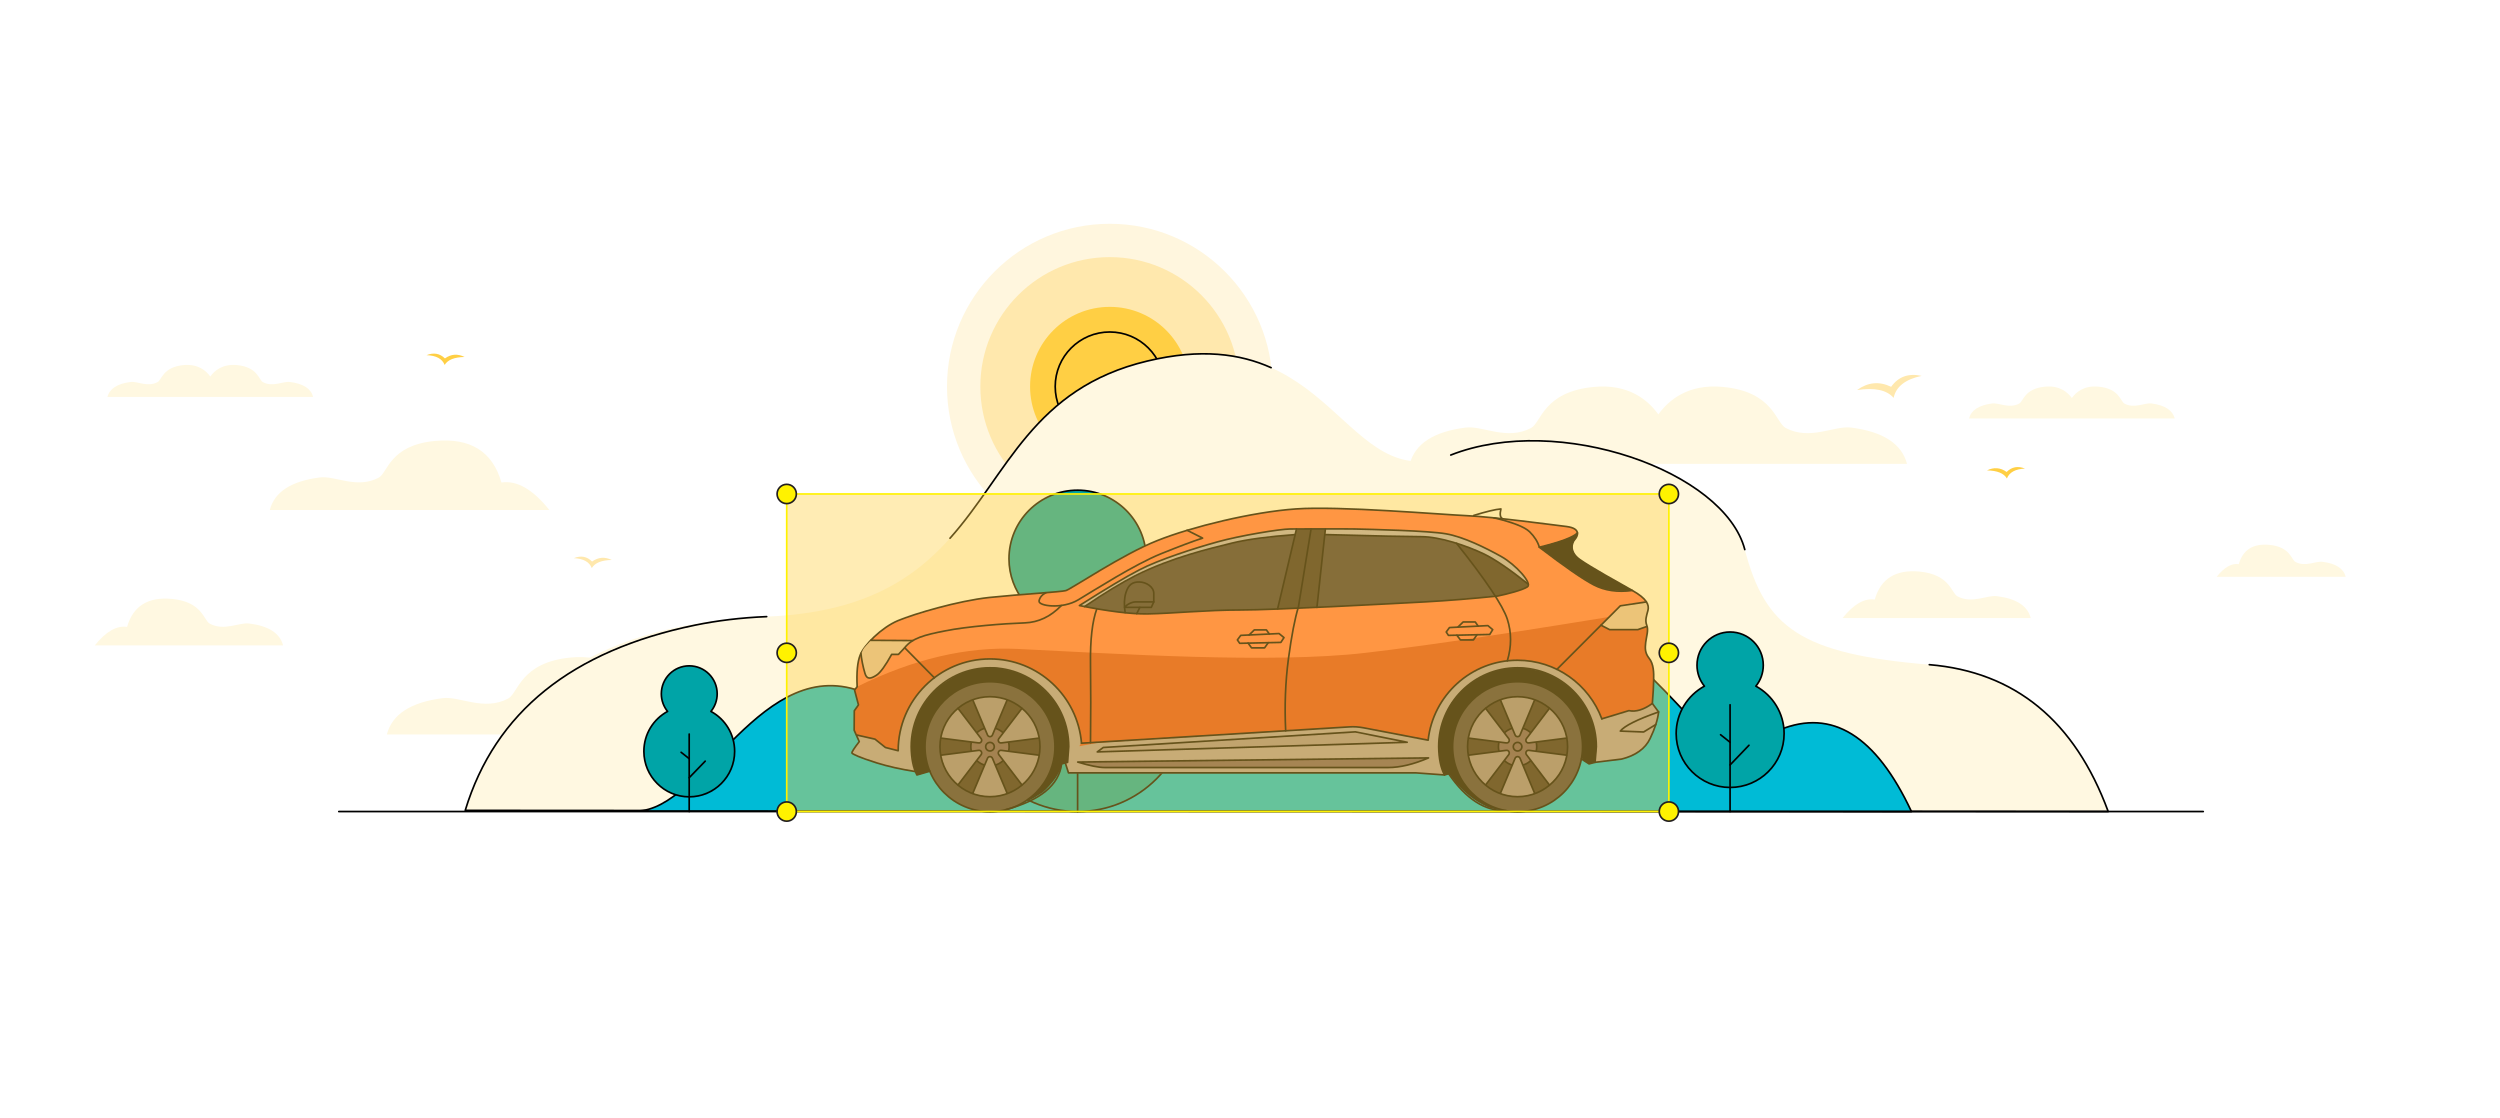
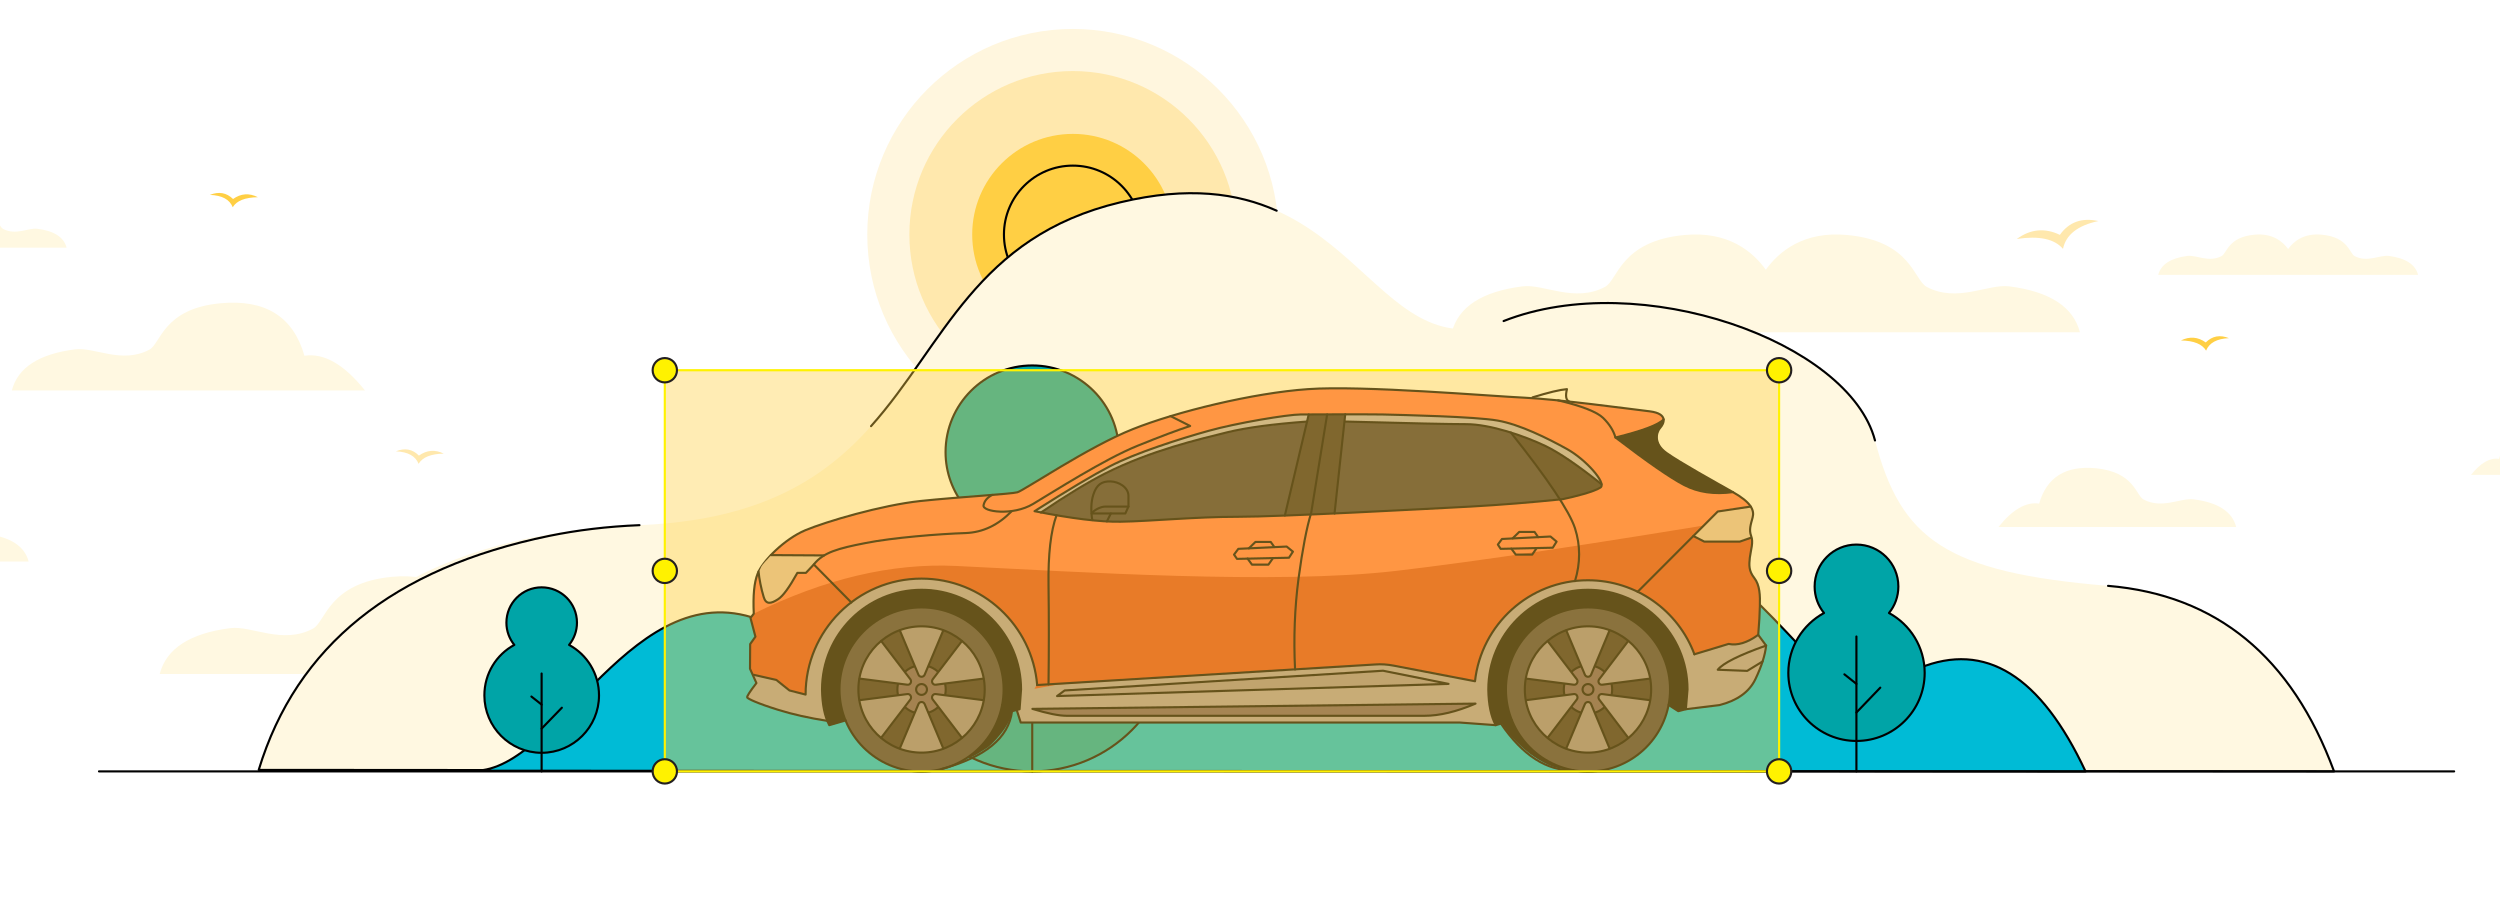
- <svg xmlns="http://www.w3.org/2000/svg" version="1.2" viewBox="0 0 1920 550" width="1230" height="550">
+ <svg xmlns="http://www.w3.org/2000/svg" version="1.2" viewBox="200 0 1520 550" height="400">
  <style>
		.s0 { fill: #fff6de } 
		.s1 { fill: #ffe8ad } 
		.s2 { fill: #ffcf44 } 
		.s3 { fill: none;stroke: #000000;stroke-linecap: round;stroke-linejoin: round;stroke-width: 1.3 } 
		.s4 { fill: #fff8e1 } 
		.s5 { fill: #00bbd6 } 
		.s6 { fill: #00a4a7 } 
		.s7 { fill: #d84315 } 
		.s8 { fill: #ff7043 } 
		.s9 { fill: #362d32 } 
		.s10 { fill: #b2a8ac } 
		.s11 { fill: #2c211f } 
		.s12 { fill: #000000 } 
		.s13 { fill: #e0bd9b } 
		.s14 { fill: #a39497 } 
		.s15 { fill: #3c3438 } 
		.s16 { fill: #674f58 } 
		.s17 { fill: #654c55 } 
		.s18 { fill: #8d7e83 } 
		.s19 { fill: #98878b } 
		.s20 { fill: #6b545d } 
		.s21 { opacity: .4;fill: #ffcf44 ;
			
			animation: bounding 3s linear infinite;
		} 
		.s22 { fill: none;stroke: #fff200;stroke-linecap: round;stroke-linejoin: round;stroke-width: 1.3;
		animation: bounding 3s linear infinite; } 
		.s23 { fill: #fff200 } 
		.s24 { fill: none;stroke: #231f20;stroke-width: 1.3 } 
		#front-wheel,#back-wheel{
			transform-box:fill-box;
			transform-origin:center;
			animation: wheel 2s linear infinite;
		}
		#car{animation: car 1s linear infinite;}
		#ball-1{animation: ball-1 3s linear infinite;}
		#ball-2{animation: ball-2 3s linear infinite;}
		#ball-3{animation: ball-3 3s linear infinite;}
		#ball-4{animation: ball-4 3s linear infinite;}
		#ball-5{animation: ball-5 3s linear infinite;}
		#ball-6{animation: ball-6 3s linear infinite;}
		@keyframes wheel{
			from{
				transform: rotate(0deg);
			}
			to{
				transform: rotate(-360deg)
			}
		}
		@keyframes bounding{
			0%{
				d:path('m604.2 225.1h677.5v243.9h-677.5z')
			}
			50%{
				d:path('m657.2 235.1h617.5v235.9h-620.5z');
			}
			100%{
				d:path('m657.2 235.1h617.5v235.9h-620.5z');
			}
		}
		@keyframes ball-1{0%{transform: translate(0px,0px);}50%{transform: translate(54px,11px);}100%{transform: translate(54px,11px);}}
		@keyframes ball-2{0%{transform: translate(0px,0px);}50%{transform: translate(-7px,10px);}100%{transform: translate(-7px,10px);}}
		@keyframes ball-3{0%{transform: translate(0px,0px);}50%{transform: translate(51px,11px);}100%{transform: translate(51px,11px);}}
		@keyframes ball-4{0%{transform: translate(0px,0px);}50%{transform: translate(-5px,10px);}100%{transform: translate(-5px,10px);}}
		@keyframes ball-5{0%{transform: translate(0px,0px);}50%{transform: translate(49px,0px);}100%{transform: translate(49px,0px);}}
		@keyframes ball-6{0%{transform: translate(0px,0px);}50%{transform: translate(-6px,0px);}100%{transform: translate(-6px,0px);}}
		@keyframes car{from{transform:rotatex(0deg);}to{transform:rotatex(3deg)}}


.b2 {
  animation: bird1 10s linear infinite;
  animation-direction: normal;
}

.b1 {
  animation: bird1 10s linear infinite;
  animation-direction: alternate;
}

@keyframes bird1 {
  0% {
    transform: translate(30px, 30px);
  }
  25% {
    transform: translate(70px, 70px);
  }
  50% {
    transform: translate(70px, 80px);
  }
  75% {
    transform: translate(80px, 80px);
  }
  100% {
    transform: translate(30px, 30px);
  }
}
 .sun3{
  animation: sun1 3s linear infinite ;
  animation-delay: 2s;
}
.sun2{
  animation: sun2 3s linear infinite ;
  animation-delay: 3s;
}
.sun1{
  animation: sun3 3s linear infinite ;
  animation-delay: 6s;
} 
 .sun4{
  animation: sun4 3s ease infinite ;
} 
@keyframes sun1 {
  0%{
    opacity: 0;
  }
  50%{
    opacity: 1;
  }
  100%{
    opacity: 0;
  }
}
@keyframes sun2 {
  0%{
    opacity: 0;
  }
  50%{
    opacity: 1;
  }
  100%{
    opacity: 0;
  }
}
@keyframes sun3 {
  0%{
    opacity: 0;
  }
  50%{
    opacity: 1;
  }
  100%{
    opacity: 0;
  } 
} 
 @keyframes sun4 {
  0%{
    opacity: 0;
  }
  100%{
    opacity: 1;
  }
} 
.t1{
  transform-box: fill-box;
-   transform-origin: top;
-   animation: lefttree 3s linear infinite ;;
- }
- .t2{
-   transform-box: fill-box;
-   transform-origin: top;
-   animation: righttree 3s linear infinite ;;
- }
- 
+   transform-origin: bottom;
+   animation: tree 5s linear infinite ;;
+ }
 .c1{
  transform-box: fill-box;
  transform-origin: top;
-   animation: cloud 3s linear infinite ;;
+   animation: cloud 5s linear infinite ;;}
+ 
@keyframes cloud {
  0%{
    transform: translate3d(10rem,0px,0px);
    opacity: 0.5;
  } 
  5%{
    opacity: 1;
  }
  50%{
-     opacity: 1; */
+     opacity: 1; 
  }
  94%{
    opacity: 0.8;
  }
  95%{
    opacity: 0; 
-   }*
+   }
   100%{
    transform: translate3d(25rem,0px,0px);
-     opacity: 0;}}}
- @keyframes righttree {
-   0%{
-     transform: rotate(3deg);
+     opacity: 0;}
+ 	}
+ 	
+ @keyframes tree {
+   0%{
+     transform: rotate(6deg);
  }
  50%{
-     transform: rotate(-3deg);
+     transform: rotate(-6deg);
  }
  100%{
-     transform: rotate(3deg);
-   }
- }
- @keyframes lefttree {
-   0%{
-     transform: rotate(3deg);
-   }
-   50%{
-     transform: rotate(-3deg);
-   }
-   100%{
-     transform: rotate(3deg);
+     transform: rotate(6deg);
  }
}
	</style>
  <g id="Layer 1">
    <g id="&lt;Group&gt;">
      <g id="&lt;Group&gt;">
        <circle id="&lt;Path&gt;" class="s0 sun1" cx="852.3" cy="142.6" r="125" />
        <circle id="&lt;Path&gt;" class="s1 sun2" cx="852.3" cy="142.6" r="99.4" />
        <circle id="&lt;Path&gt;" class="s2 sun3" cx="852.3" cy="142.6" r="61.2" />
        <circle id="&lt;Path&gt;" class="s3 sun4" cx="852.3" cy="142.6" r="41.9" />
      </g>
      <path id="&lt;Path&gt;" class="s4 c1" d="m1464.6 202h-14.1c-12.8 0-72.8 0-128.4 0-42.6 0-82.7 0-96.9 0-55.6 0-115.7 0-128.4 0h-14.1q6-23.2 43-27.9c13-1.6 31.6 10.2 50.2 0.3 7.8-4.2 9.3-27.8 48.1-31.5 26.8-2.6 41.8 10.2 49.6 21.1 7.9-10.9 22.8-23.7 49.7-21.1 38.8 3.7 40.3 27.3 48.1 31.5 18.6 9.9 37.2-1.9 50.2-0.3q36.9 4.7 43 27.9z" />
-       <path id="&lt;Path&gt;" class="s4" d="m679 409.8h-14.1c-12.7 0-72.8 0-128.4 0-42.6 0-82.7 0-96.9 0-55.6 0-115.7 0-128.4 0h-14.1q6-23.2 43-27.9c13-1.6 31.6 10.2 50.2 0.3 7.8-4.2 9.3-27.8 48.1-31.5 26.8-2.6 41.8 10.2 49.6 21.1 7.9-10.9 22.9-23.7 49.7-21.1 38.8 3.7 40.3 27.3 48.1 31.5 18.6 9.9 37.2-1.9 50.2-0.3q36.9 4.7 43 27.9z" />
+       <path id="&lt;Path&gt;" class="s4 c1" d="m679 409.8h-14.1c-12.7 0-72.8 0-128.4 0-42.6 0-82.7 0-96.9 0-55.6 0-115.7 0-128.4 0h-14.1q6-23.2 43-27.9c13-1.6 31.6 10.2 50.2 0.3 7.8-4.2 9.3-27.8 48.1-31.5 26.8-2.6 41.8 10.2 49.6 21.1 7.9-10.9 22.9-23.7 49.7-21.1 38.8 3.7 40.3 27.3 48.1 31.5 18.6 9.9 37.2-1.9 50.2-0.3q36.9 4.7 43 27.9z" />
      <path id="&lt;Path&gt;" class="s4" d="m357.3 468.1q42.8-141.1 231.5-148.8c188.6-7.7 148.2-162 292.4-196.3 144.2-34.4 149.9 104.8 233 72.2 83-32.7 210.2 12.6 225.8 72.6 15.7 60 42.9 80.2 141.7 88.4q98.9 8.3 137.4 112.8z" />
      <path id="&lt;Path&gt;" class="s3" d="m729.6 259.1c44.4-49.7 63.7-115.2 151.6-136.1 41.3-9.9 71.3-5.5 95 5.1" />
      <path id="&lt;Path&gt;" class="s3" d="m1340 267.8c-15.6-60-142.8-105.3-225.8-72.6" />
      <path id="&lt;Path&gt;" class="s3" d="" />
      <path id="&lt;Path&gt;" class="s3" d="m1481.7 356.2q98.9 8.3 137.4 112.8l-1261.8-0.9q34.3-113 176.7-142.3c16.7-3.4 34.9-5.7 54.8-6.5" />
      <path id="&lt;Path&gt;" class="s5" d="m488.7 468.6c51.2 0 96.6-123.6 175.6-90.7 79 33 116.1 31.2 193.3-26 77.2-57.3 69.3-139 208.7-100.3 139.4 38.7 107.7 30.6 179.2 93.3 71.6 62.6 61.3 85.9 121.4 61.3q60.2-24.6 101.1 62.8z" />
      <path id="&lt;Path&gt;" class="s3" d="m488.7 468.6c51.2 0 96.6-123.6 175.6-90.7 79 33 116.1 31.2 193.3-26 77.2-57.3 69.3-139 208.7-100.3 139.4 38.7 107.7 30.6 179.2 93.3 71.6 62.6 61.3 85.9 121.4 61.3q60.2-24.6 101.1 62.8z" />
      <path id="&lt;Path&gt;" class="s3" d="m1692.1 469h-1431.9" />
      <path id="&lt;Path&gt;" class="s4 c1" d="m207.2 237.4q5.4-20.8 38.5-25c11.7-1.5 28.4 9.1 45.1 0.2 7-3.7 8.3-24.9 43.1-28.2q41-3.9 51.2 31.9 17.8-2.7 36.8 21.1c-29.5 0-181.9 0-202.1 0z" />
      <path id="&lt;Path&gt;" class="s4 c1" d="m1795.6 288.7c-9.3 0-79.6 0-93.2 0q8.8-11 17-9.7 4.7-16.6 23.6-14.8c16.1 1.6 16.7 11.4 19.9 13.1 7.7 4.1 15.4-0.8 20.8-0.1q15.3 1.9 17.8 11.5z" />
      <path id="&lt;Path&gt;" class="s4 c1" d="m1551.1 320.4c-13.6 0-116.2 0-136 0q12.8-16 24.7-14.2 6.9-24.1 34.5-21.5c23.4 2.3 24.3 16.5 29 19 11.3 6 22.5-1.1 30.4-0.1q22.3 2.8 25.9 16.8z" />
      <path id="&lt;Path&gt;" class="s4 c1" d="m208.9 341.4c-13.6 0-116.2 0-136.1 0q12.8-16 24.8-14.2 6.9-24.1 34.5-21.5c23.4 2.2 24.3 16.5 29 19 11.3 6 22.5-1.2 30.4-0.1q22.3 2.8 25.9 16.8z" />
      <path id="&lt;Path&gt;" class="s4 c1" d="m1670.2 167.1h-5.9c-5.2 0-30.1 0-53.1 0-17.6 0-34.2 0-40.1 0-23 0-47.8 0-53.1 0h-5.8q2.5-9.5 17.7-11.5c5.4-0.7 13.1 4.2 20.8 0.1 3.3-1.7 3.9-11.5 19.9-13 11.1-1.1 17.3 4.2 20.6 8.7 3.2-4.5 9.4-9.8 20.5-8.7 16.1 1.5 16.7 11.3 19.9 13 7.7 4.1 15.4-0.8 20.8-0.1q15.3 2 17.8 11.5z" />
      <path id="&lt;Path&gt;" class="s4 c1" d="m240.5 150.6h-5.8c-5.3 0-30.1 0-53.2 0-17.6 0-34.2 0-40.1 0-23 0-47.8 0-53.1 0h-5.8q2.5-9.6 17.8-11.5c5.3-0.7 13 4.2 20.7 0.1 3.3-1.7 3.9-11.5 20-13.1 11.1-1 17.3 4.3 20.5 8.8 3.2-4.5 9.4-9.8 20.5-8.8 16.1 1.6 16.7 11.4 19.9 13.1 7.7 4.1 15.4-0.8 20.8-0.1q15.3 1.9 17.8 11.5z" />
      <g id="&lt;Group&gt;">
-         <path id="&lt;Path&gt;" class="s6" d="m1370.2 409.1c0 22.9-18.6 41.4-41.5 41.4-22.8 0-41.4-18.5-41.4-41.4 0-15.7 8.8-29.4 21.7-36.4-3.6-4.4-5.7-10-5.7-16.1 0-14.1 11.4-25.5 25.4-25.5 14.1 0 25.5 11.4 25.5 25.5 0 6.1-2.1 11.7-5.7 16.1 12.9 7 21.7 20.7 21.7 36.4z" />
-         <path id="&lt;Path&gt;" class="s3" d="m1370.2 409.1c0 22.9-18.6 41.4-41.5 41.4-22.8 0-41.4-18.5-41.4-41.4 0-15.7 8.8-29.4 21.7-36.4-3.6-4.4-5.7-10-5.7-16.1 0-14.1 11.4-25.5 25.4-25.5 14.1 0 25.5 11.4 25.5 25.5 0 6.1-2.1 11.7-5.7 16.1 12.9 7 21.7 20.7 21.7 36.4z" />
+         <path id="&lt;Path&gt;" class="s6 t1" d="m1370.2 409.1c0 22.9-18.6 41.4-41.5 41.4-22.8 0-41.4-18.5-41.4-41.4 0-15.7 8.8-29.4 21.7-36.4-3.6-4.4-5.7-10-5.7-16.1 0-14.1 11.4-25.5 25.4-25.5 14.1 0 25.5 11.4 25.5 25.5 0 6.1-2.1 11.7-5.7 16.1 12.9 7 21.7 20.7 21.7 36.4z" />
+         <path id="&lt;Path&gt;" class="s3 t1" d="m1370.2 409.1c0 22.9-18.6 41.4-41.5 41.4-22.8 0-41.4-18.5-41.4-41.4 0-15.7 8.8-29.4 21.7-36.4-3.6-4.4-5.7-10-5.7-16.1 0-14.1 11.4-25.5 25.4-25.5 14.1 0 25.5 11.4 25.5 25.5 0 6.1-2.1 11.7-5.7 16.1 12.9 7 21.7 20.7 21.7 36.4z" />
        <path id="&lt;Path&gt;" class="s3" d="m1328.7 469v-82" />
        <path id="&lt;Path&gt;" class="s3" d="m1328.7 433.2l14.5-15.1" />
        <path id="&lt;Path&gt;" class="s3" d="m1328.7 415.8l-7.3-5.8" />
      </g>
      <g id="&lt;Group&gt;">
-         <path id="&lt;Path&gt;" class="s6" d="m564.2 422.8c0 19.2-15.6 34.9-34.9 34.9-19.2 0-34.8-15.7-34.8-34.9 0-13.3 7.3-24.8 18.2-30.7-3-3.7-4.8-8.4-4.8-13.5 0-11.9 9.6-21.5 21.4-21.5 11.9 0 21.5 9.6 21.5 21.5 0 5.1-1.8 9.8-4.8 13.5 10.9 5.9 18.2 17.4 18.2 30.7z" />
-         <path id="&lt;Path&gt;" class="s3" d="m564.2 422.8c0 19.2-15.6 34.9-34.9 34.9-19.2 0-34.8-15.7-34.8-34.9 0-13.3 7.3-24.8 18.2-30.7-3-3.7-4.8-8.4-4.8-13.5 0-11.9 9.6-21.5 21.4-21.5 11.9 0 21.5 9.6 21.5 21.5 0 5.1-1.8 9.8-4.8 13.5 10.9 5.9 18.2 17.4 18.2 30.7z" />
+         <path id="&lt;Path&gt;" class="s6 t1" d="m564.2 422.8c0 19.2-15.6 34.9-34.9 34.9-19.2 0-34.8-15.7-34.8-34.9 0-13.3 7.3-24.8 18.2-30.7-3-3.7-4.8-8.4-4.8-13.5 0-11.9 9.6-21.5 21.4-21.5 11.9 0 21.5 9.6 21.5 21.5 0 5.1-1.8 9.8-4.8 13.5 10.9 5.9 18.2 17.4 18.2 30.7z" />
+         <path id="&lt;Path&gt;" class="s3 t1" d="m564.2 422.8c0 19.2-15.6 34.9-34.9 34.9-19.2 0-34.8-15.7-34.8-34.9 0-13.3 7.3-24.8 18.2-30.7-3-3.7-4.8-8.4-4.8-13.5 0-11.9 9.6-21.5 21.4-21.5 11.9 0 21.5 9.6 21.5 21.5 0 5.1-1.8 9.8-4.8 13.5 10.9 5.9 18.2 17.4 18.2 30.7z" />
        <path id="&lt;Path&gt;" class="s3" d="m529.3 469v-59.5" />
        <path id="&lt;Path&gt;" class="s3" d="m529.3 443l12.3-12.7" />
        <path id="&lt;Path&gt;" class="s3" d="m529.3 428.4l-6.2-4.9" />
      </g>
      <g id="&lt;Group&gt;">
        <path id="&lt;Path&gt;" class="s6" d="m913.2 383.4c0 47.3-38.3 85.6-85.6 85.6-47.3 0-85.6-38.3-85.6-85.6 0-32.5 18.1-60.8 44.8-75.3-7.4-9-11.9-20.6-11.9-33.2 0-29.1 23.6-52.7 52.7-52.7 29.1 0 52.7 23.6 52.7 52.7 0 12.6-4.5 24.2-11.8 33.2 26.6 14.5 44.7 42.8 44.7 75.3z" />
        <path id="&lt;Path&gt;" class="s3" d="m913.2 383.4c0 47.3-38.3 85.6-85.6 85.6-47.3 0-85.6-38.3-85.6-85.6 0-32.5 18.1-60.8 44.8-75.3-7.4-9-11.9-20.6-11.9-33.2 0-29.1 23.6-52.7 52.7-52.7 29.1 0 52.7 23.6 52.7 52.7 0 12.6-4.5 24.2-11.8 33.2 26.6 14.5 44.7 42.8 44.7 75.3z" />
        <path id="&lt;Path&gt;" class="s3" d="m827.6 469v-85.6" />
        <path id="&lt;Path&gt;" class="s3" d="m827.6 433.2l30-31.2" />
        <path id="&lt;Path&gt;" class="s3" d="m827.6 397.2l-15.2-12" />
      </g>
      <g id="car">
        <path id="&lt;Path&gt;" class="s7" d="m703.1 438.3q-16.8-2.6-29.9-6.7c-13.2-4.1-18.3-6.7-18.9-7.5q-0.5-0.9 5.6-8.8l-3.9-8.7 0.1-15 3.2-4.5-3-11.4 2-2.6q-0.8-16.4 2.3-24.2c3-7.8 16.4-21.2 29-26.5 12.7-5.3 46.1-15.2 70.1-17.8 24-2.5 55-4.2 58.9-5.3 3.9-1.1 43.6-27.9 70.2-38.4 26.5-10.6 73.2-22 106.4-24.3 33.2-2.4 111.8 4.3 131.8 5.2 20 0.9 64.4 6.9 76.1 8.3 11.6 1.5 8.5 7.6 6.3 10-2.2 2.4-4.5 9.4 3.8 15.3 8.3 5.9 29.4 17.6 40.4 23.8 11 6.2 13.2 11 12 15.4-1.2 4.5-2.3 7.5-0.9 11.3 1.5 3.7-0.2 8.4-0.8 13.1-0.5 4.6-0.7 8.1 2.7 12.4 3.4 4.3 3.6 10.7 3.4 17.2q-0.1 6.6-1 17.4 3.2 4.4 3.8 5.2c0.6 0.8 1 1.5 0.7 3.1-0.3 1.5-2.7 10.3-3.7 12.8-1 2.6-5.8 11.8-9 14.3-3.2 2.5-9.9 5.4-12.3 6.3-2.4 0.8-7.2 1.5-8.7 1.7-1.5 0.1-91.2-15.8-106.7-12.9-15.4 2.9-118.8 6.9-181.8 6.7-62.9-0.1-171.7 3.8-191 7.6q-19.3 3.8-52.8 1.6z" />
        <path id="&lt;Path&gt;" class="s8" d="m1048.8 347.1c-72.8 8.5-192.4 0.6-267.5-3q-58.6-2.8-123 29-0.8-16.4 2.3-24.2c3-7.8 16.4-21.2 29-26.5 12.7-5.3 46.1-15.2 70.1-17.8 24-2.5 55-4.2 58.9-5.3 3.9-1.1 43.6-27.9 70.2-38.4 26.5-10.6 73.2-22 106.4-24.3 33.2-2.4 111.8 4.3 131.8 5.2 20 0.9 64.4 6.9 76.1 8.3 11.6 1.5 8.5 7.6 6.3 10-2.2 2.4-4.5 9.4 3.8 15.3 8.3 5.9 29.4 17.6 40.4 23.8 11 6.2 13.2 11 12 15.4q-144 24-216.8 32.5z" />
        <path id="&lt;Path&gt;" class="s9" d="m1122.8 268.5l15.6 20.8q8.6 12.5 9 12.9c0.4 0.3 0.2 1.5-1.5 1.5q-1.8-0.1-5.6 0.7l-41.1 3.3-40.1 2.1-38.2 1.8-32.2 1.6-28.4 0.9-25 0.4-13.4 0.4-21.9 1.5q-8.8 0.6-13.9 0.7c-5.1 0-16.4-0.6-18.2-0.5-1.9 0-18.9-2-21.6-2.5-2.8-0.5-11.1-2.1-11.8-2.2q-0.7-0.2-0.2-1.2 11.9-7.8 12.6-8.2 0.7-0.5 19.5-11.7l21.9-10.3 23-8.5 14.2-3.9q16.3-3.9 20.7-5.1 4.4-1.1 17.7-3.4 18.4-2.1 25.3-2.8 6.9-0.8 26.8-0.5l39.6 0.8 35.2 0.8 9 0.6q9.6 1.9 12.9 2.7c3.3 0.9 7.6 2.3 11.3 4.1z" />
        <path id="&lt;Path&gt;" class="s10" d="m984.2 257.2q-16.2 2.1-23.5 2.9-7.3 0.7-26.3 5.7l-27.4 7.8q-16.6 6-20.9 7.5-4.3 1.5-25.2 12.6l-10.2 6.7-9.5 6q-6.1 3.7-7.1 4.5c-1.1 0.8-2.7 0.5-3.5 0-0.9-0.5-0.2-0.7 1.3-1.7 1.5-0.9 8.5-5.2 10.4-6.4 1.9-1.3 7.7-5 9.4-6 1.7-1.1 8-4.8 9.4-5.9 1.3-1.1 7.6-4.7 9.5-5.6 1.9-1 8.6-4.2 10.7-5.3 2.1-1.1 9.4-3.3 12.2-4.5 2.9-1.3 8.4-3.3 11.7-4.5 3.3-1.1 8.2-2.6 12.1-3.7 4-1.1 8.2-2.8 11-3.6 2.7-0.8 8-2.2 11.5-3.2 3.4-1 8-2 10.4-2.4 2.4-0.4 8.1-1.4 10.1-1.8 2-0.4 9.3-1.6 11.2-1.9 2-0.2 8.4-1.2 10.8-1.6 2.3-0.3 10.1-1.2 12.2-0.9 2.1 0.3 0.9 1.5 0.6 3-0.4 1.4-0.6 1-2 1.5z" />
        <path id="&lt;Path&gt;" class="s10" d="m1173.1 292.5c0.5 1-0.2 1.3-1.3 0.2-1.1-1-6.7-4.8-8.4-6-1.6-1.2-14.4-9.9-15.9-11-1.4-1.1-13.8-7.3-14.7-7.8-0.9-0.5-7.2-2.8-12-4.3-4.9-1.4-17-4.3-21.3-5.1q-4.3-0.8-17.7-0.8l-19.6-0.3-20-0.5-17-0.3q-5.2-0.1-6.2-0.3c-1.1-0.2-1.5-1.6-1.1-3.1 0.5-1.4 1.3-1.1 3.5-1.2 2.2-0.1 8 0.2 10.9 0.2 2.9 0 15.3-0.2 17.4-0.2 2.1 0 14.9 0.5 17.1 0.5 2.3 0 14.9 0.6 17.4 0.9 2.4 0.2 11.4 0.7 13.6 0.9 2.2 0.3 9.8 0.8 11.8 1.1 2 0.4 4.6 1.1 7.9 2 3.3 0.8 10.7 3.4 14.3 5.2 3.5 1.8 13.4 6.2 14.7 6.9 1.4 0.8 4.4 2.5 6.5 3.7 2 1.1 6.7 4.5 8.4 5.7 1.7 1.1 5.2 4.5 6.3 5.7 1 1.3 3.1 3.8 4.3 5.6q0.6 1.2 1.1 2.3z" />
        <path id="&lt;Path&gt;" class="s11" d="m982.1 313.4q-0.5 0-0.7-0.9 13.8-58.1 13.9-59.3c0.2-1.2 2-1.1 2-1.1q0 0 6-0.2 12.6 0 13.5 0c0.9 0 1.1 0.9 1.1 0.9q0 0.1-1.4 11.9l-4.6 42.2q-0.2 3.1-0.3 4c0 0.9-0.9 1.5-1.1 1.5q-0.1 0-1.9-0.1-25.9 1.2-26.5 1.1z" />
        <path id="&lt;Path&gt;" class="s11" d="m1172.9 293.8c1.1 1.2 0.5 2.3-0.2 2.9-0.8 0.5-0.8 0.4-6.5 2.6-5.8 2.3-15 3.9-15.2 4-0.3 0-2.9 0.4-3 0.4 0 0-0.6-1.6-1.4-2.5q-0.8-0.8-10.5-15.1l-8.3-11.2q-7.8-10.2-8.2-10.6-0.3-0.5 1.7-0.6 8.2 3.1 10.3 3.9c2.1 0.9 7.3 3.2 10.1 4.7 2.9 1.4 8.5 5 12.9 7.9q4.3 2.9 13.6 9.9 3.7 2.5 4.7 3.7z" />
        <path id="&lt;Path&gt;" class="s12" d="m1248.3 299.6c-5.6 0.1-12-0.5-15.8-1.6-3.7-1-7.3-1.9-9.6-3.7q-2.3-1.7-8.8-5.4l-16.4-11.4-13.5-10-1.3-1 0.6-0.8q7.8-2.4 11.8-3.5c4-1.1 10.3-3.5 12.1-4.4 1.8-0.9 2.3-1.2 2.9-1.6 0.6-0.4 1.2-0.7 1.1 0.1-0.2 0.8-0.5 2.1-1.2 3-0.6 0.9-1.8 2.1-2.2 4.2-0.4 2.2-0.6 3-0.1 4.5 0.5 1.6 1.2 3.1 2.1 4.3 1 1.3 4.9 4.5 7 5.6 2 1.2 8 5 9.9 6.1 1.8 1.1 9.5 5.3 11.1 6.4 1.7 1.1 9.6 4.9 11.8 6.4 2.3 1.5 3 2.6 2 2.7z" />
        <path id="&lt;Path&gt;" class="s13" d="m1259 328.9c-1.3 0.4-1.5 0.3-2.9 0.4-1.3 0.1-17.1 0-18.3 0-1.2 0-1.7 0-2.2-0.2-0.5-0.2-3.9-2.1-5.1-2.7-1.1-0.6-0.2-1.3 0.7-2.4 0.8-1.2 11.1-10.4 12.1-11.6 1-1.2 1.6-1.6 3.2-2 1.6-0.4 14.9-2.3 16.3-2.4 1.3-0.2 2.4 1 2.8 2.4 0.4 1.5 0.3 2.5 0.2 3.6-0.2 1.1-1.2 4.5-1.5 6.6-0.2 2.2 0.2 4.5 0.3 5.5 0.2 1-0.4 1.1-1.8 1.6q-2.6 0.8-3.8 1.2z" />
        <path id="&lt;Path&gt;" class="s12" d="m791.7 459.8c-1.7 0.8-3.7 1.6-3.4 1 0.3-0.6 2.4-1.9 4.7-4 2.3-2.1 7.4-7.9 10.3-12.3 2.9-4.4 5.4-12.4 5.8-14.2q0.5-1.8 1.1-1.2 1.9 1.2 2.7 1.8c0.9 0.5 2.4 1.5 2.4 2.7 0 1.3-2.1 6-4.5 9.5-2.3 3.4-7.1 8.9-10.2 11.3q-7.1 4.6-8.9 5.4z" />
        <path id="&lt;Path&gt;" class="s14" d="m1273.2 391.7c0.9 1.2 0.3 3 0 4.1-0.2 1.2-1.1 5.9-2.8 9.9-1.8 4-4.9 10.2-6.5 12.2-1.5 2-8.7 7.3-14.3 9.4-5.5 2.1-15.9 2.6-19.2 3.3-3.4 0.7-9-0.4-9.8-0.5q-0.8-0.1-13.1-3.3l-96.5 12.9-3.4 1.2-20.6-1.6h-41.7-98l-58.9 0.3-55.8-0.3q-10.5 0.4-11.3 0.2-0.7-0.2-1.4-2.3-2.1-7.1-2.6-8.2c-0.4-1-9.5-4.8-11.3-4.5q-1.7 0.4-85.6 11.7-13.9 4.3-15 4.4c-1.1 0-1.6-1.1-1.9-1.8-0.4-0.6-6.2-1.4-8.8-2-2.6-0.6-17-3.9-18.9-4.4-1.9-0.5-10.8-3.5-12.6-4.1-1.8-0.7-7.9-3.3-8.6-3.7-0.6-0.4-0.1-0.6 0.3-1.8 0.4-1.3 3.1-5 3.8-6 0.8-1 0.7-0.9 0.8-2 0.1-1.1-0.5-2.3-1.2-3.3-0.6-1-0.2-1.1 0.4-1.1 0.6-0.1 1.5 0.6 4.5 1.4 3 0.8 7.8 1.2 8.4 1.6 0.6 0.3 6 4.5 7.6 5.8 1.5 1.2 1.6 0.7 3 1 1.3 0.3 3.1 0.8 5.2 1.5 2.2 0.8 2.4 0.6 2.3-0.6-0.1-1.3 0.1-3.6 0.6-6.8 0.5-3.2 1-7.6 1.6-10.1 0.7-2.4 4.2-11.1 5.2-13.1 0.9-1.9 4.4-7.7 6.2-9.9 1.7-2.2 5.8-7 7.9-9.4 2.1-2.5 8.6-7.2 10.3-8.3 1.6-1.1 8-4.2 10.2-5.6 2.1-1.4 9.6-3.5 11-3.8 1.3-0.4 8-1.6 10.2-2 2.2-0.4 7.4-0.3 10.9-0.2 3.4 0.1 9.7 0.9 11 1.3 1.2 0.4 6.7 1.9 9.9 3 3.2 1.1 10.5 4.7 11.7 5.6 1.3 0.9 4.9 2.9 7.7 5.3 2.9 2.5 9.3 8.3 11 10.8 1.7 2.6 6.6 9.4 7.8 11.9 1.1 2.6 3.5 7.9 4.5 11 1.1 3.1 2.5 10 2.9 12.9q0.4 2.9-1.4 5.1l14.3-2.6q61.1-4 61.2-4 0.1 0 58.3-3.5l37.5-2.5 21.7-1.1q14.3-1.1 15.5-1.2c1.2 0 6.1 0.2 7.8 0.4q1.7 0.2 29.2 5.6 19.4 3.9 20.8 4c1.5 0.2 1.6 0.2 1.7-0.7 0.1-0.9 0.2-3 0.6-5.1 0.4-2 1.6-6.9 4.4-13.3 2.7-6.4 6.6-11.7 9.5-15.6 2.8-4 7.7-9.1 12.9-12.8 5.3-3.8 10.2-6.7 16-8.9 5.8-2.1 14.5-4.3 19.6-4.7 5.2-0.4 15.5 0.4 22.6 2.1 7.1 1.8 14.7 5.6 19.2 8.2 4.4 2.5 9.3 7.2 12.2 9.6 2.9 2.3 8.3 9.3 9.7 11.5 1.4 2.2 5.3 10.4 5.6 11.2 0.4 0.8 1.1 2.3 1.4 2.3q0.3-0.1 0.7-0.3l2.8-0.7q14.5-4.7 15.5-4.9c1-0.2 3.8 0.2 5 0 1.2-0.2 7.6-1.8 9.2-2.7q1.6-0.8 5.2-3.1l2.1 3.1q1.3 1.4 2.1 2.6z" />
        <path id="&lt;Path&gt;" class="s12" d="m1114.7 432c0.5-1.7 6.7 0.6 11.6 7.5 5 6.9 7 12 11.2 15 4.2 3 19.4 13.2 18.7 13.4-0.8 0.2-8.8-0.1-14.2-2.6-5.4-2.5-8.9-4.9-12.3-7.4-3.4-2.5-10.7-9.6-11.7-11.1-1-1.6-3.9-4.8-4.4-5.9-0.5-1.1-0.3-0.8 0.3-2.3q0.3-4.9 0.8-6.6z" />
        <path id="&lt;Path&gt;" class="s12" d="m807.2 427.5c-0.9-0.7-0.8 4.2-1.9 0.3-1.1-4-2.3-19.1-7.8-30.3-5.4-11.2-17.4-17.1-28.2-22.3-10.8-5.3-26.6 2.5-39.4 11.9-12.8 9.4-8.4 16.8-11.2 28.7q-2.8 11.9-3.2 21.6l-3.5 1.4q-5.5 1.8-6.8 2.1c-1.2 0.3-1.3-0.6-2.3-2.9-1-2.4-2-8-2.4-10.7-0.5-2.6-1.2-11-0.3-15.1 0.8-4.1 2.4-11.3 2.9-12.9 0.5-1.6 1.4-4.3 3.2-7.6 1.9-3.3 6.5-10.1 7.6-11.5 1.1-1.3 3.7-3.9 6.2-6.3 2.5-2.4 13.2-8.9 14.7-9.7 1.6-0.7 4.3-1.8 7.2-2.8 2.9-1 5.8-1.5 8.4-2 2.6-0.5 10.6-1.4 13.3-1.2 2.8 0.2 15.6 3.4 16.7 3.8 1 0.4 6.3 2.6 8.3 3.7 2.1 1 5.6 3 9.2 6 3.7 3 9.6 9.6 12.5 13.2 2.9 3.7 6.5 12.7 7.6 15.7 1 3 2.8 12.5 2.8 14.3 0.1 1.8-0.7 13.9-0.8 15.2-0.1 1.4-1.8 1.5-3.7 2-1.9 0.5-2.5-0.7-3.7-1.4q-4.5-2.5-5.4-3.2z" />
        <path id="&lt;Path&gt;" class="s12" d="m1118.8 437.3q0 0.6-0.5 1.2-7.6 2-8.1 2.1c-0.6 0.1-1.1-0.1-1.1-0.3 0-0.1-0.7-1.6-1.9-4.9-1.1-3.3-1.8-9.3-2.3-13.1-0.6-3.8 0.3-11.7 1.1-14.8 0.8-3.1 2.6-9.2 3.2-10.9 0.7-1.8 4.9-10.5 5.9-11.6 1-1.1 3.9-4.1 5.7-6.8 1.8-2.6 7.5-6.9 8.4-7.6 0.9-0.7 4.9-3.3 6.8-4.3 1.8-1.1 6.7-3.3 8.4-4 1.8-0.6 10-3.1 12.1-3 2.1 0 7.9-0.9 11.7-0.9 3.8 0 10.9 2.1 17 3.5 6 1.4 17.7 9.3 21.8 13.2 4.1 3.9 9.2 10.5 11.7 15.3 2.6 4.8 5.1 12.5 5.8 15.4 0.7 2.9 1.8 13.2 1.8 13.4q0 0.2-1.2 11.5l-0.9 0.7-4 0.9q-3.7-2.2-4.4-2.8-0.7-0.7-0.9-1.7-96.1 8.9-96.1 9.5z" />
        <g id="back-wheel">
          <circle id="&lt;Path&gt;" class="s15" cx="1165.5" cy="419.2" r="49.9" />
          <circle id="&lt;Path&gt;" class="s11" cx="1165.5" cy="419.2" r="38.4" />
          <circle id="&lt;Path&gt;" class="s16" cx="1165.5" cy="419.2" r="14.7" />
          <circle id="&lt;Path&gt;" class="s3" cx="1165.5" cy="419.2" r="14.7" />
          <circle id="&lt;Path&gt;" class="s17" cx="1165.5" cy="419.2" r="3.3" />
          <circle id="&lt;Path&gt;" class="s3" cx="1165.5" cy="419.2" r="3.3" />
          <g id="&lt;Group&gt;">
            <path id="&lt;Path&gt;" class="s18" d="m1152.3 455l11.3-26.9c0.7-1.7 3.1-1.7 3.8 0l11.2 26.9q-7.8 2.9-13.1 2.6c-5.4-0.4-7.9-1.1-9.9-1.5q-1.9-0.4-3.3-1.1z" />
            <path id="&lt;Path&gt;" class="s3" d="m1152.3 455l11.3-26.9c0.7-1.7 3.1-1.7 3.8 0l11.2 26.9" />
          </g>
          <g id="&lt;Group&gt;">
            <path id="&lt;Path&gt;" class="s18" d="m1189.9 448.5l-17.6-23.2c-1.1-1.5 0.1-3.6 1.9-3.3l28.9 3.7q-1.4 8.2-4.4 12.7c-3 4.4-4.9 6.3-6.2 7.7q-1.2 1.5-2.6 2.4z" />
            <path id="&lt;Path&gt;" class="s3" d="m1189.9 448.5l-17.6-23.2c-1.1-1.5 0.1-3.6 1.9-3.3l28.9 3.7" />
          </g>
          <g id="&lt;Group&gt;">
            <path id="&lt;Path&gt;" class="s18" d="m1203.1 412.6l-28.9 3.7c-1.8 0.3-3-1.8-1.9-3.3l17.6-23.2q6.5 5.3 8.8 10.1c2.4 4.9 3 7.5 3.7 9.3q0.6 1.9 0.7 3.4z" />
            <path id="&lt;Path&gt;" class="s3" d="m1203.1 412.6l-28.9 3.7c-1.8 0.3-3-1.8-1.9-3.3l17.6-23.2" />
          </g>
          <g id="&lt;Group&gt;">
            <path id="&lt;Path&gt;" class="s18" d="m1178.6 383.3l-11.2 26.9c-0.7 1.7-3.1 1.7-3.8 0l-11.3-26.9q7.8-2.9 13.2-2.6c5.3 0.4 7.9 1.2 9.8 1.5q1.9 0.4 3.3 1.1z" />
            <path id="&lt;Path&gt;" class="s3" d="m1178.6 383.3l-11.2 26.9c-0.7 1.7-3.1 1.7-3.8 0l-11.3-26.9" />
          </g>
          <g id="&lt;Group&gt;">
            <path id="&lt;Path&gt;" class="s18" d="m1141 389.8l17.7 23.2c1.1 1.5-0.1 3.6-1.9 3.3l-28.9-3.7q1.3-8.2 4.3-12.7c3-4.4 4.9-6.3 6.2-7.7q1.3-1.5 2.6-2.4z" />
            <path id="&lt;Path&gt;" class="s3" d="m1141 389.8l17.7 23.2c1.1 1.5-0.1 3.6-1.9 3.3l-28.9-3.7" />
          </g>
          <g id="&lt;Group&gt;">
            <path id="&lt;Path&gt;" class="s18" d="m1127.9 425.7l28.9-3.7c1.8-0.3 3 1.8 1.9 3.3l-17.7 23.2q-6.4-5.3-8.8-10.1c-2.3-4.9-3-7.5-3.6-9.3q-0.7-1.9-0.7-3.4z" />
            <path id="&lt;Path&gt;" class="s3" d="m1127.9 425.7l28.9-3.7c1.8-0.3 3 1.8 1.9 3.3l-17.7 23.2" />
          </g>
          <circle id="&lt;Path&gt;" class="s3" cx="1165.5" cy="419.2" r="38.4" />
          <circle id="&lt;Path&gt;" class="s3" cx="1165.5" cy="419.2" r="49.9" />
        </g>
        <g id="front-wheel">
          <circle id="&lt;Path&gt;" class="s15" cx="760.3" cy="419.2" r="49.9" />
          <circle id="&lt;Path&gt;" class="s11" cx="760.3" cy="419.2" r="38.4" />
          <circle id="&lt;Path&gt;" class="s16" cx="760.3" cy="419.2" r="14.7" />
          <circle id="&lt;Path&gt;" class="s3" cx="760.3" cy="419.2" r="14.7" />
          <circle id="&lt;Path&gt;" class="s17" cx="760.3" cy="419.2" r="3.3" />
          <circle id="&lt;Path&gt;" class="s3" cx="760.3" cy="419.2" r="3.3" />
          <g id="&lt;Group&gt;">
            <path id="&lt;Path&gt;" class="s18" d="m747.1 455l11.3-26.9c0.7-1.7 3.1-1.7 3.8 0l11.3 26.9q-7.8 2.9-13.2 2.6c-5.4-0.4-7.9-1.1-9.8-1.5q-2-0.4-3.4-1.1z" />
            <path id="&lt;Path&gt;" class="s3" d="m747.1 455l11.3-26.9c0.7-1.7 3.1-1.7 3.8 0l11.3 26.9" />
          </g>
          <g id="&lt;Group&gt;">
            <path id="&lt;Path&gt;" class="s18" d="m784.8 448.5l-17.7-23.2c-1.1-1.5 0.1-3.6 1.9-3.3l28.9 3.7q-1.3 8.2-4.3 12.7c-3 4.4-5 6.3-6.2 7.7q-1.3 1.5-2.6 2.4z" />
            <path id="&lt;Path&gt;" class="s3" d="m784.8 448.5l-17.7-23.2c-1.1-1.5 0.1-3.6 1.9-3.3l28.9 3.7" />
          </g>
          <g id="&lt;Group&gt;">
            <path id="&lt;Path&gt;" class="s18" d="m797.9 412.6l-28.9 3.7c-1.8 0.3-3-1.8-1.9-3.3l17.7-23.2q6.4 5.3 8.8 10.1c2.3 4.9 3 7.5 3.6 9.3q0.7 1.9 0.7 3.4z" />
            <path id="&lt;Path&gt;" class="s3" d="m797.9 412.6l-28.9 3.7c-1.8 0.3-3-1.8-1.9-3.3l17.7-23.2" />
          </g>
          <g id="&lt;Group&gt;">
            <path id="&lt;Path&gt;" class="s18" d="m773.5 383.3l-11.3 26.9c-0.7 1.7-3.1 1.7-3.8 0l-11.3-26.9q7.8-2.9 13.2-2.6c5.4 0.4 7.9 1.2 9.8 1.5q2 0.4 3.4 1.1z" />
            <path id="&lt;Path&gt;" class="s3" d="m773.5 383.3l-11.3 26.9c-0.7 1.7-3.1 1.7-3.8 0l-11.3-26.9" />
          </g>
          <g id="&lt;Group&gt;">
            <path id="&lt;Path&gt;" class="s18" d="m735.8 389.8l17.7 23.2c1.1 1.5-0.1 3.6-1.9 3.3l-28.9-3.7q1.3-8.2 4.3-12.7c3-4.4 5-6.3 6.2-7.7q1.3-1.5 2.6-2.4z" />
            <path id="&lt;Path&gt;" class="s3" d="m735.8 389.8l17.7 23.2c1.1 1.5-0.1 3.6-1.9 3.3l-28.9-3.7" />
          </g>
          <g id="&lt;Group&gt;">
            <path id="&lt;Path&gt;" class="s18" d="m722.7 425.7l28.9-3.7c1.8-0.3 3 1.8 1.9 3.3l-17.7 23.2q-6.4-5.3-8.8-10.1c-2.3-4.9-3-7.5-3.6-9.3q-0.7-1.9-0.7-3.4z" />
            <path id="&lt;Path&gt;" class="s3" d="m722.7 425.7l28.9-3.7c1.8-0.3 3 1.8 1.9 3.3l-17.7 23.2" />
          </g>
          <circle id="&lt;Path&gt;" class="s3" cx="760.3" cy="419.2" r="38.4" />
          <circle id="&lt;Path&gt;" class="s3" cx="760.3" cy="419.2" r="49.9" />
        </g>
        <path id="&lt;Path&gt;" class="s3" d="m1119.3 438l-9.9 2.9q-4.3-8-4.5-21.7c0-33.5 27.1-60.6 60.5-60.6 33.5 0 60.6 27.1 60.6 60.6l-1 12-4.6 1.2-5.9-3.8" />
        <path id="&lt;Path&gt;" class="s3" d="m714.2 438l-10 2.9q-4.2-8-4.4-21.7c0-33.5 27.1-60.6 60.5-60.6 33.4 0 60.5 27.1 60.5 60.6l-0.9 12-4.6 1.2-6-3.8" />
        <path id="&lt;Path&gt;" class="s3" d="m658.3 410.3l13.7 3.1 8 6.4 9.8 2.5c0-38.9 31.6-70.5 70.5-70.5 37 0 67.3 28.5 70.3 64.7" />
        <path id="&lt;Path&gt;" class="s14" d="m1271.6 402.2l-9.3 5.7-17.9-0.7q4.8-6 29.4-14.7" />
        <path id="&lt;Path&gt;" class="s3" d="m1112.6 440q19.8 29 44 28.3" />
        <path id="&lt;Path&gt;" class="s3" d="m1230.2 397.8l20.8-6.3q8 1.7 18-5.5l4.8 6.5q-0.9 8.7-6.5 20.4-5.6 11.7-21.9 15.8l-20.4 2.5" />
        <path id="&lt;Path&gt;" class="s19" d="m842.7 423.2l4.6-3.4 193.6-12 39.8 8z" />
        <path id="&lt;Path&gt;" class="s3" d="m830.6 416.5l205.5-12.5c3.7-0.3 7.5 0 11.2 0.7l49.5 9.5c3.8-34.5 33.1-61.4 68.6-61.4 29.7 0 55 18.7 64.8 45" />
        <path id="&lt;Path&gt;" class="s3" d="m842.7 423.2l4.6-3.4 193.6-12 39.8 8z" />
        <path id="&lt;Path&gt;" class="s20" d="m1097.1 427.8q-17.3 7.4-31 7.4c-13.7 0-210.5 0-217.6 0q-7 0-20.8-4.2z" />
        <path id="&lt;Path&gt;" class="s3" d="m1097.1 427.8q-17.3 7.4-31 7.4c-13.7 0-210.5 0-217.6 0q-7 0-20.8-4.2z" />
        <path id="&lt;Path&gt;" class="s3" d="m1109.4 440.9l-21.9-1.6h-266.9l-2.3-7.2" />
        <path id="&lt;Path&gt;" class="s3" d="m1271.6 402.2l-9.3 5.7-17.9-0.7q4.8-6 29.4-14.7" />
        <path id="&lt;Path&gt;" class="s3" d="m815.3 432.4q-3 24.4-43 35.2" />
        <path id="&lt;Path&gt;" class="s3" d="m703.1 438.3q-16.8-2.6-29.9-6.7c-13.2-4.1-18.3-6.7-18.9-7.5q-0.5-0.9 5.6-8.8l-3.9-8.7 0.1-15 3.2-4.5-3-11.4 2-2.6q-0.8-16.4 2.3-24.2c3-7.8 16.4-21.2 29-26.5 12.7-5.3 46.1-15.2 70.1-17.8 24-2.5 55-4.2 58.9-5.3 3.9-1.1 43.6-27.9 70.2-38.4 26.5-10.6 73.2-22 106.4-24.3 33.2-2.4 111.8 4.3 131.8 5.2 20 0.9 64.4 6.9 76.1 8.3 11.6 1.5 8.5 7.6 6.3 10-2.2 2.4-4.5 9.4 3.8 15.3 8.3 5.9 29.4 17.6 40.4 23.8 11 6.2 13.2 11 12 15.4-1.2 4.5-2.3 7.5-0.9 11.3 1.5 3.7-0.2 8.4-0.8 13.1-0.5 4.6-0.7 8.1 2.7 12.4 3.4 4.3 3.6 10.7 3.4 17.2q-0.1 6.6-1 17.4" />
        <path id="&lt;Path&gt;" class="s3" d="m1195.7 359.8l48.7-48.8 20-3" />
        <path id="&lt;Path&gt;" class="s3" d="m1264.4 327l-6.6 2.3h-21.6l-6.6-3.4" />
        <path id="&lt;Path&gt;" class="s3" d="m1253.6 299.2q-17 2.3-29.6-4.3-12.5-6.5-41.8-28.9 24.5-6 29.3-11" />
        <path id="&lt;Path&gt;" class="s3" d="m1147.3 243.4q21.7 5.2 27.4 10.7 5.7 5.6 7.5 11.9" />
        <path id="&lt;Path&gt;" class="s3" d="m1131.8 241.6q14.6-4.5 20.9-5-1.5 6.3 1.3 7.5" />
        <path id="&lt;Path&gt;" class="s3" d="m987.4 407q-1.4-28.5 2.1-55.2 3.6-26.7 7.7-40l9.7-59.8" />
        <path id="&lt;Path&gt;" class="s13" d="m698.3 337.7c1.3-0.1 1.6 0.3 1 1.5-0.6 1.2-6.8 6.4-7.5 7.2q-0.7 0.7-2.5 2.1l-4.5-0.2q-3.1 5.3-4.1 6.7c-0.9 1.5-5 7.4-6.9 8.8-1.9 1.3-4.3 2.8-6.3 2.7-2-0.1-2.1-1.2-3.1-3.3-1-2-2.8-12.1-3-13.9-0.2-1.7 0.4-2.1 1.2-4.2 0.8-2.1 4.7-5.6 5.4-6.6q0.8-0.9 2-1l22.9 0.2q4.1 0.2 5.4 0z" />
        <path id="&lt;Path&gt;" class="s3" d="m837.5 416.1q0.4-31.7 0-60.1-0.4-28.4 4.9-42.8" />
        <path id="&lt;Path&gt;" class="s3" d="m717.6 366.3l-22.8-23.1c5.8-7.4 14.9-9.8 31.3-13 16.4-3.3 45.2-5.6 61-6.1q15.7-0.6 28-13.3" />
        <path id="&lt;Path&gt;" class="s3" d="m668.7 337.5l32.3 0.2" />
        <path id="&lt;Path&gt;" class="s3" d="m694.8 343.2l-4.8 5.1h-5.2q-7.3 13.2-11.7 16c-4.3 2.8-7.4 3.5-8.8-1.4-1.5-4.9-2.7-11-3.1-15.4" />
        <path id="&lt;Path&gt;" class="s3" d="m911.7 253l11.9 6q-11.4 3.7-31.9 12c-20.5 8.3-51.2 28-63.6 35.4-12.3 7.4-31 4.8-30.1 0.8q0.8-4 5.3-6.3" />
        <path id="&lt;Path&gt;" class="s3" d="m1118.6 263q33.9 42.6 39 58.2 5 15.6 0 32.1" />
        <g id="&lt;Group&gt;">
          <path id="&lt;Path&gt;" class="s3" d="m983.7 339.1l-31.6 0.7-1.8-2.6 2.6-3.5 29.4-1.4 3.8 3.1z" />
          <path id="&lt;Path&gt;" class="s3" d="m974 339.3l-2.8 4h-10l-2.7-3.7" />
          <path id="&lt;Path&gt;" class="s3" d="m959.3 333.4l4-3.9h9.3l2.2 3.1" />
        </g>
        <g id="&lt;Group&gt;">
          <path id="&lt;Path&gt;" class="s3" d="m1144.1 333l-31.7 0.7-1.7-2.6 2.5-3.4 29.5-1.5 3.7 3.1z" />
          <path id="&lt;Path&gt;" class="s3" d="m1134.3 333.2l-2.7 4h-10l-2.7-3.6" />
          <path id="&lt;Path&gt;" class="s3" d="m1119.7 327.3l4-3.9h9.3l2.2 3.2" />
        </g>
        <path id="&lt;Path&gt;" class="s3" d="m1094.1 308c-26.7 1.4-115.1 6.2-141.4 6.2-26.3 0-52.6 2.7-71.4 3q-18.7 0.3-52.3-6.4 30.6-19.4 45.8-27.3c15.2-8 43.5-17 60.2-21.6 16.7-4.7 48-9.9 55.8-9.9 7.8 0 37.3-0.2 49.7 0 12.3 0.3 56.6 1.3 70 3.7 13.4 2.3 30.5 10.8 42.2 17.3 11.7 6.5 24.2 20.8 20.4 23.4-3.8 2.6-16.2 5.7-23 7.1q-29.2 3-56 4.5z" />
        <path id="&lt;Path&gt;" class="s3" d="m1017.9 256.3q58.8 1.6 73.5 1.6c14.6 0 35.3 7.1 48.3 13.3q12.9 6.3 34 23.2" />
        <path id="&lt;Path&gt;" class="s3" d="m1017.9 251.9l-6.5 60.3" />
        <path id="&lt;Path&gt;" class="s3" d="m995.7 252l-14.5 61.4" />
        <path id="&lt;Path&gt;" class="s3" d="m832.9 311.6q23.7-16 39-23.7c28.2-14.2 57.2-20.8 74.4-25.1q17.3-4.2 48.4-6.5" />
        <path id="&lt;Path&gt;" class="s3" d="m864.1 316.2q-1.4-8.9 0.6-15.3c2-6.4 5.3-8.3 10.4-8.2 5.1 0.1 11 3.6 11 8.8q0 2.2 0 6.5l-1.9 4.2h-8.8l-2.4 4.8" />
        <path id="&lt;Path&gt;" class="s3" d="m875.4 312.2h-11.7c1.3-2 5.5-4.2 8.3-4.2q2.8 0 14.1 0" />
      </g>
      <path id="&lt;Path&gt;" class="s21" d="m604.2 225.1h677.5v243.9h-677.5z" />
      <path id="&lt;Path&gt;" class="s22" d="m604.2 225.1h677.5v243.9h-677.5z" />
      <g id="ball-1">
        <circle id="&lt;Path&gt;" class="s23" cx="604.2" cy="225.1" r="7.4" />
        <circle id="&lt;Path&gt;" class="s24" cx="604.2" cy="225.1" r="7.4" />
      </g>
      <g id="ball-2">
        <circle id="&lt;Path&gt;" class="s23" cx="1281.7" cy="225.1" r="7.4" />
        <circle id="&lt;Path&gt;" class="s24" cx="1281.7" cy="225.1" r="7.4" />
      </g>
      <g id="ball-4">
        <circle id="&lt;Path&gt;" class="s23" cx="1281.7" cy="347.1" r="7.4" />
        <circle id="&lt;Path&gt;" class="s24" cx="1281.7" cy="347.1" r="7.4" />
      </g>
      <g id="ball-3">
        <circle id="&lt;Path&gt;" class="s23" cx="604.2" cy="347.1" r="7.4" />
        <circle id="&lt;Path&gt;" class="s24" cx="604.2" cy="347.1" r="7.4" />
      </g>
      <g id="ball-5">
        <circle id="&lt;Path&gt;" class="s23" cx="604.2" cy="469" r="7.4" />
        <circle id="&lt;Path&gt;" class="s24" cx="604.2" cy="469" r="7.4" />
      </g>
      <g id="ball-6">
        <circle id="&lt;Path&gt;" class="s23" cx="1281.7" cy="469" r="7.4" />
        <circle id="&lt;Path&gt;" class="s24" cx="1281.7" cy="469" r="7.4" />
      </g>
      <path id="&lt;Path&gt;" class="s1 b1" d="m1475.8 134.4q-18.8 4-21.5 16.9-7.8-9.1-28.1-6 12.5-9.1 26.2-2.5 8.3-11.7 23.4-8.4z" />
      <path id="&lt;Path&gt;" class="s2 b1" d="m1555.2 205.6q-11.1 0.5-13.9 7.6-3.5-6-15.3-6.2 8-3.9 15.1 1.2 5.9-5.9 14.1-2.6z" />
      <path id="&lt;Path&gt;" class="s1 b2" d="m454.7 277q7.2-5.1 15.1-1.2-11.7 0.2-15.3 6.2-2.8-7.1-13.8-7.6 8.2-3.3 14 2.6z" />
      <path id="&lt;Path&gt;" class="s2 b2" d="m341.7 121q7.1-5.1 15.1-1.1-11.8 0.2-15.3 6.1-2.8-7.1-13.9-7.5 8.2-3.3 14.1 2.5z" />
    </g>
  </g>
</svg>
